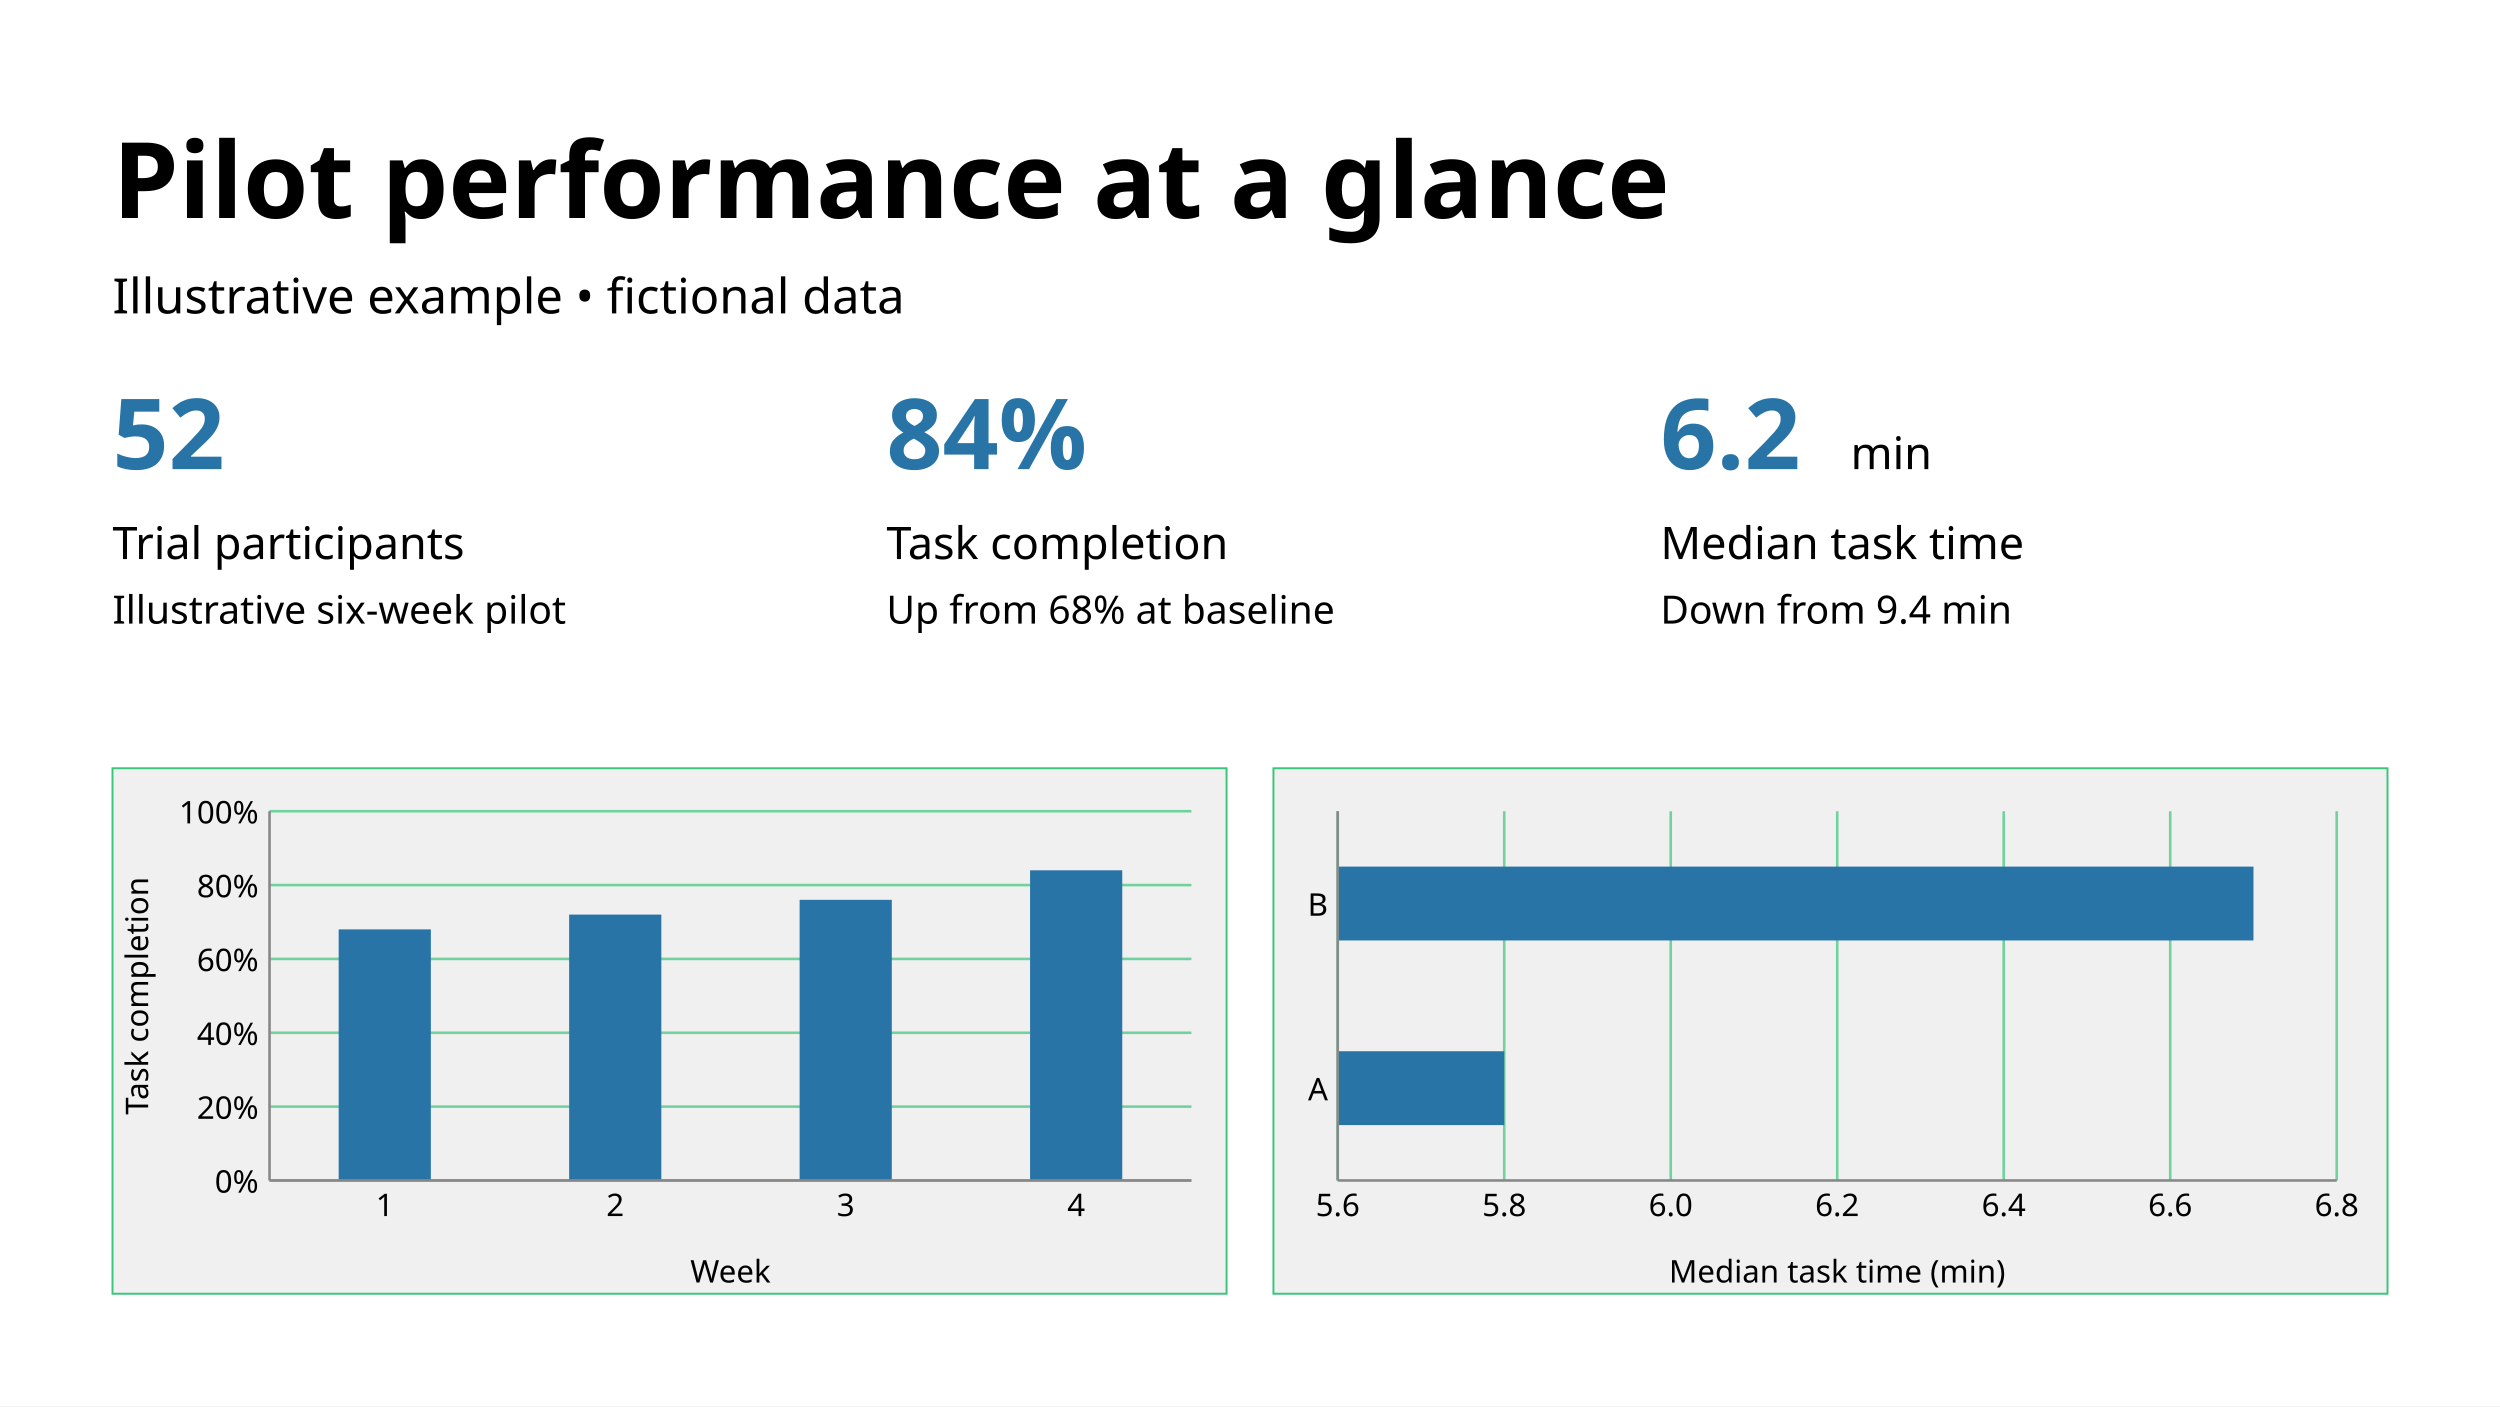
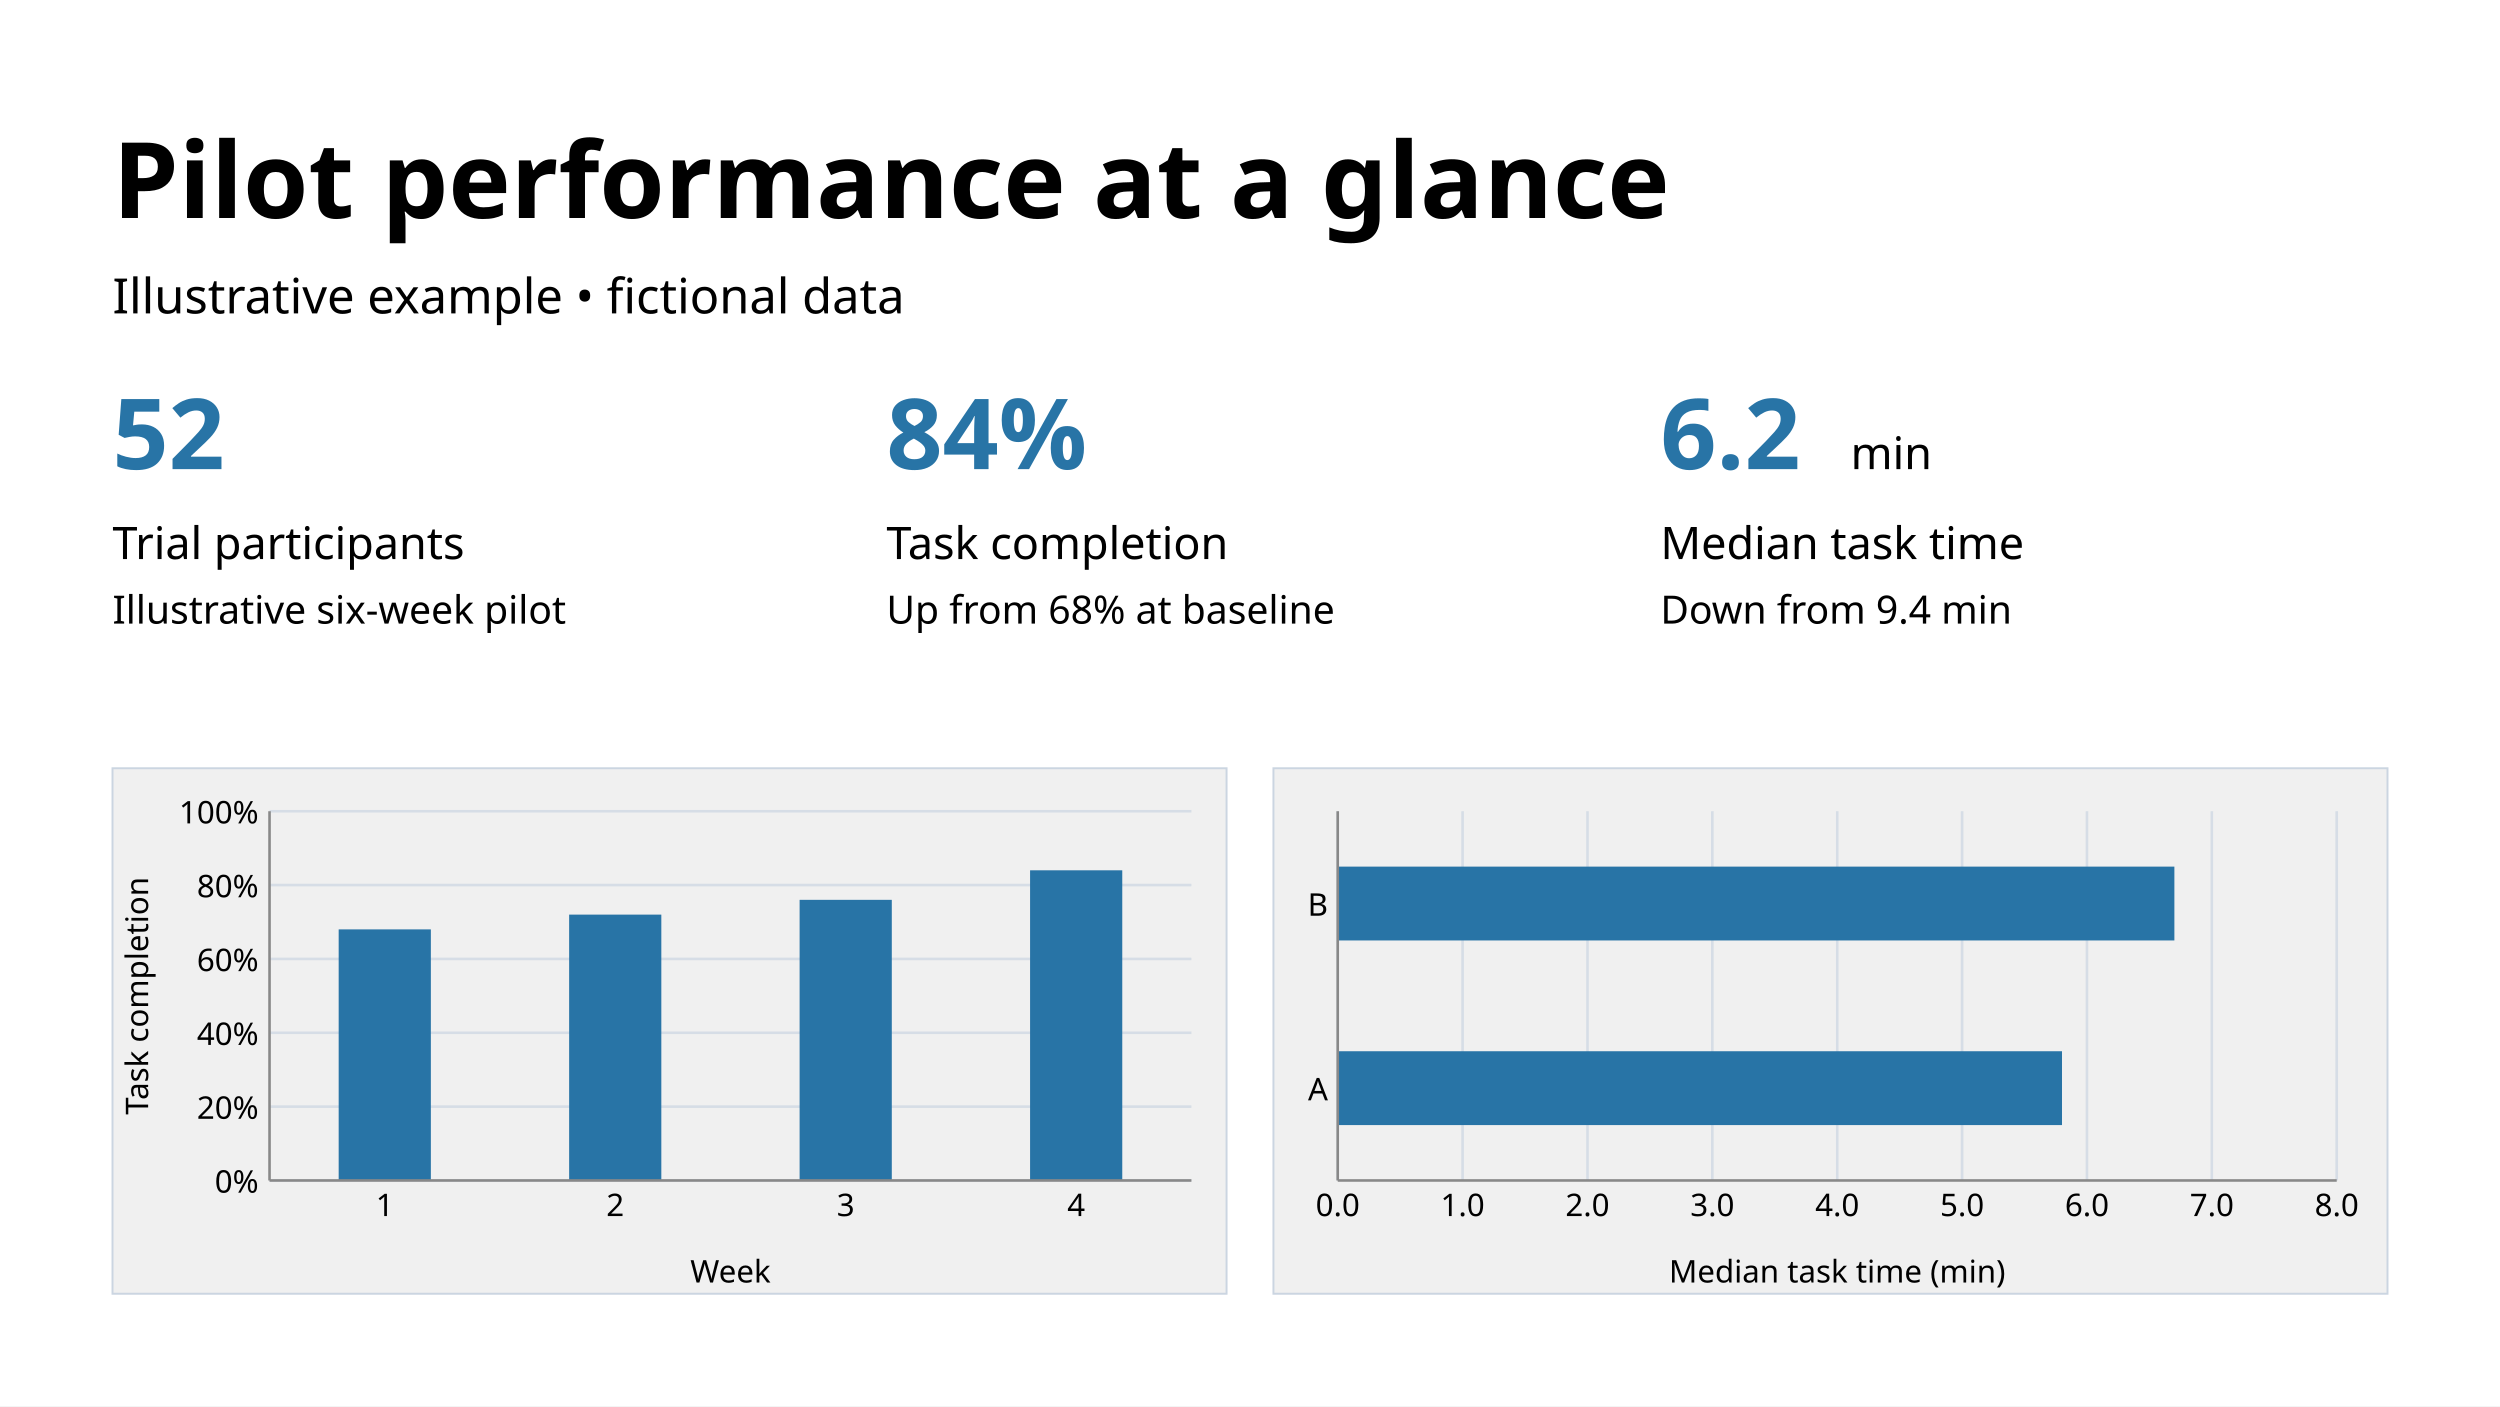
<svg xmlns="http://www.w3.org/2000/svg" aria-label="Pilot performance at a glance" aria-roledescription="slide" height="720" role="group" viewBox="0 0 1280 720" width="1280">
  <rect aria-hidden="true" fill="#FFFFFF" height="720" opacity="1" width="1280" x="0" y="0" />
  <g>
    <text fill="#000000" font-family="Aptos Display, sans-serif" font-size="54" font-weight="700" style="white-space:pre" text-anchor="start" x="57.6" xml:space="preserve" y="111.6">Pilot performance at a glance</text>
  </g>
  <g>
    <text fill="#000000" font-family="Aptos, sans-serif" font-size="25" font-weight="400" style="white-space:pre" text-anchor="start" x="57.6" xml:space="preserve" y="160.48">Illustrative example • fictional data</text>
  </g>
  <g>
    <g>
      <text fill="#2874A6" font-family="Aptos Display, sans-serif" font-size="50.213" font-weight="800" style="white-space:pre" text-anchor="start" text-rendering="geometricPrecision" x="57.6" xml:space="preserve" y="240.193">
        <tspan x="57.6">52</tspan>
      </text>
    </g>
    <g>
      <text fill="#000000" font-family="Aptos, sans-serif" font-size="23" font-weight="500" style="white-space:pre" text-anchor="start" text-rendering="geometricPrecision" x="57.6" xml:space="preserve" y="286.24">
        <tspan x="57.6">Trial participants</tspan>
      </text>
    </g>
    <g>
      <text fill="#000000" font-family="Aptos, sans-serif" font-size="20" font-weight="400" style="white-space:pre" text-anchor="start" text-rendering="geometricPrecision" x="57.6" xml:space="preserve" y="319.3">
        <tspan x="57.6">Illustrative six-week pilot</tspan>
      </text>
    </g>
  </g>
  <g>
    <g>
      <text fill="#2874A6" font-family="Aptos Display, sans-serif" font-size="50.213" font-weight="800" style="white-space:pre" text-anchor="start" text-rendering="geometricPrecision" x="453.867" xml:space="preserve" y="240.193">
        <tspan x="453.867">84%</tspan>
      </text>
    </g>
    <g>
      <text fill="#000000" font-family="Aptos, sans-serif" font-size="23" font-weight="500" style="white-space:pre" text-anchor="start" text-rendering="geometricPrecision" x="453.867" xml:space="preserve" y="286.24">
        <tspan x="453.867">Task completion</tspan>
      </text>
    </g>
    <g>
      <text fill="#000000" font-family="Aptos, sans-serif" font-size="20" font-weight="400" style="white-space:pre" text-anchor="start" text-rendering="geometricPrecision" x="453.867" xml:space="preserve" y="319.3">
        <tspan x="453.867">Up from 68% at baseline</tspan>
      </text>
    </g>
  </g>
  <g>
    <g>
      <text fill="#2874A6" font-family="Aptos Display, sans-serif" font-size="50.213" font-weight="800" style="white-space:pre" text-anchor="start" text-rendering="geometricPrecision" x="850.133" xml:space="preserve" y="240.193">
        <tspan x="850.133">6.2</tspan>
      </text>
    </g>
    <g>
      <text fill="#000000" font-family="Aptos, sans-serif" font-size="23" font-weight="500" style="white-space:pre" text-anchor="start" text-rendering="geometricPrecision" x="947.513" xml:space="preserve" y="240.193">
        <tspan x="947.513">min</tspan>
      </text>
    </g>
    <g>
      <text fill="#000000" font-family="Aptos, sans-serif" font-size="23" font-weight="500" style="white-space:pre" text-anchor="start" text-rendering="geometricPrecision" x="850.133" xml:space="preserve" y="286.24">
        <tspan x="850.133">Median task time</tspan>
      </text>
    </g>
    <g>
      <text fill="#000000" font-family="Aptos, sans-serif" font-size="20" font-weight="400" style="white-space:pre" text-anchor="start" text-rendering="geometricPrecision" x="850.133" xml:space="preserve" y="319.3">
        <tspan x="850.133">Down from 9.4 min</tspan>
      </text>
    </g>
  </g>
  <g>
-     <rect fill="#F0F0F0" height="269.052" stroke="#3AC67A" stroke-width="1" width="570.4" x="57.6" y="393.348" />
+     <rect fill="#F0F0F0" height="269.052" stroke="#CBD5E1" stroke-width="1" width="570.4" x="57.6" y="393.348" />
    <g>
      <text fill="#000000" font-family="Aptos, sans-serif" font-size="16" font-weight="400" style="white-space:pre" text-anchor="middle" x="197" xml:space="preserve" y="622.64">1</text>
    </g>
    <g>
      <text fill="#000000" font-family="Aptos, sans-serif" font-size="16" font-weight="400" style="white-space:pre" text-anchor="middle" x="315" xml:space="preserve" y="622.64">2</text>
    </g>
    <g>
      <text fill="#000000" font-family="Aptos, sans-serif" font-size="16" font-weight="400" style="white-space:pre" text-anchor="middle" x="433" xml:space="preserve" y="622.64">3</text>
    </g>
    <g>
      <text fill="#000000" font-family="Aptos, sans-serif" font-size="16" font-weight="400" style="white-space:pre" text-anchor="middle" x="551" xml:space="preserve" y="622.64">4</text>
    </g>
-     <line stroke="#3AC67A" stroke-opacity="0.7" stroke-width="1.333" x1="138" x2="610" y1="604.4" y2="604.4" />
+     <line stroke="#CBD5E1" stroke-opacity="0.7" stroke-width="1.333" x1="138" x2="610" y1="604.4" y2="604.4" />
    <g>
      <text fill="#000000" font-family="Aptos, sans-serif" font-size="16" font-weight="400" style="white-space:pre" text-anchor="end" x="132.4" xml:space="preserve" y="610.64">0%</text>
    </g>
-     <line stroke="#3AC67A" stroke-opacity="0.7" stroke-width="1.333" x1="138" x2="610" y1="566.59" y2="566.59" />
+     <line stroke="#CBD5E1" stroke-opacity="0.7" stroke-width="1.333" x1="138" x2="610" y1="566.59" y2="566.59" />
    <g>
      <text fill="#000000" font-family="Aptos, sans-serif" font-size="16" font-weight="400" style="white-space:pre" text-anchor="end" x="132.4" xml:space="preserve" y="572.83">20%</text>
    </g>
-     <line stroke="#3AC67A" stroke-opacity="0.7" stroke-width="1.333" x1="138" x2="610" y1="528.779" y2="528.779" />
+     <line stroke="#CBD5E1" stroke-opacity="0.7" stroke-width="1.333" x1="138" x2="610" y1="528.779" y2="528.779" />
    <g>
      <text fill="#000000" font-family="Aptos, sans-serif" font-size="16" font-weight="400" style="white-space:pre" text-anchor="end" x="132.4" xml:space="preserve" y="535.019">40%</text>
    </g>
-     <line stroke="#3AC67A" stroke-opacity="0.7" stroke-width="1.333" x1="138" x2="610" y1="490.969" y2="490.969" />
+     <line stroke="#CBD5E1" stroke-opacity="0.7" stroke-width="1.333" x1="138" x2="610" y1="490.969" y2="490.969" />
    <g>
      <text fill="#000000" font-family="Aptos, sans-serif" font-size="16" font-weight="400" style="white-space:pre" text-anchor="end" x="132.4" xml:space="preserve" y="497.209">60%</text>
    </g>
-     <line stroke="#3AC67A" stroke-opacity="0.7" stroke-width="1.333" x1="138" x2="610" y1="453.158" y2="453.158" />
+     <line stroke="#CBD5E1" stroke-opacity="0.7" stroke-width="1.333" x1="138" x2="610" y1="453.158" y2="453.158" />
    <g>
      <text fill="#000000" font-family="Aptos, sans-serif" font-size="16" font-weight="400" style="white-space:pre" text-anchor="end" x="132.4" xml:space="preserve" y="459.398">80%</text>
    </g>
-     <line stroke="#3AC67A" stroke-opacity="0.7" stroke-width="1.333" x1="138" x2="610" y1="415.348" y2="415.348" />
+     <line stroke="#CBD5E1" stroke-opacity="0.7" stroke-width="1.333" x1="138" x2="610" y1="415.348" y2="415.348" />
    <g>
      <text fill="#000000" font-family="Aptos, sans-serif" font-size="16" font-weight="400" style="white-space:pre" text-anchor="end" x="132.4" xml:space="preserve" y="421.588">100%</text>
    </g>
    <rect fill="#2874A6" height="128.555" width="47.2" x="173.4" y="475.845" />
    <rect fill="#2874A6" height="136.117" width="47.2" x="291.4" y="468.283" />
    <rect fill="#2874A6" height="143.68" width="47.2" x="409.4" y="460.72" />
    <rect fill="#2874A6" height="158.804" width="47.2" x="527.4" y="445.596" />
    <line stroke="#888888" stroke-width="1.333" x1="138" x2="138" y1="415.348" y2="604.4" />
    <line stroke="#888888" stroke-width="1.333" x1="138" x2="610" y1="604.4" y2="604.4" />
    <g>
      <text fill="#000000" font-family="Aptos, sans-serif" font-size="16" font-weight="400" style="white-space:pre" text-anchor="middle" x="374" xml:space="preserve" y="656.64">Week</text>
    </g>
    <g transform="rotate(-90 69.6 509.874)">
      <g>
        <text fill="#000000" font-family="Aptos, sans-serif" font-size="16" font-weight="400" style="white-space:pre" text-anchor="middle" x="69.6" xml:space="preserve" y="516.114">Task completion</text>
      </g>
    </g>
  </g>
  <g>
-     <rect fill="#F0F0F0" height="269.052" stroke="#3AC67A" stroke-width="1" width="570.4" x="652" y="393.348" />
+     <rect fill="#F0F0F0" height="269.052" stroke="#CBD5E1" stroke-width="1" width="570.4" x="652" y="393.348" />
    <g>
      <text fill="#000000" font-family="Aptos, sans-serif" font-size="16" font-weight="400" style="white-space:pre" text-anchor="end" x="679.92" xml:space="preserve" y="563.377">A</text>
    </g>
    <g>
      <text fill="#000000" font-family="Aptos, sans-serif" font-size="16" font-weight="400" style="white-space:pre" text-anchor="end" x="679.92" xml:space="preserve" y="468.851">B</text>
    </g>
-     <line stroke="#3AC67A" stroke-opacity="0.7" stroke-width="1.333" x1="684.92" x2="684.92" y1="415.348" y2="604.4" />
+     <line stroke="#CBD5E1" stroke-opacity="0.7" stroke-width="1.333" x1="684.92" x2="684.92" y1="415.348" y2="604.4" />
    <g>
-       <text fill="#000000" font-family="Aptos, sans-serif" font-size="16" font-weight="400" style="white-space:pre" text-anchor="middle" x="684.92" xml:space="preserve" y="622.64">5.6</text>
+       <text fill="#000000" font-family="Aptos, sans-serif" font-size="16" font-weight="400" style="white-space:pre" text-anchor="middle" x="684.92" xml:space="preserve" y="622.64">0.0</text>
    </g>
-     <line stroke="#3AC67A" stroke-opacity="0.7" stroke-width="1.333" x1="770.167" x2="770.167" y1="415.348" y2="604.4" />
+     <line stroke="#CBD5E1" stroke-opacity="0.7" stroke-width="1.333" x1="748.855" x2="748.855" y1="415.348" y2="604.4" />
    <g>
-       <text fill="#000000" font-family="Aptos, sans-serif" font-size="16" font-weight="400" style="white-space:pre" text-anchor="middle" x="770.167" xml:space="preserve" y="622.64">5.8</text>
+       <text fill="#000000" font-family="Aptos, sans-serif" font-size="16" font-weight="400" style="white-space:pre" text-anchor="middle" x="748.855" xml:space="preserve" y="622.64">1.0</text>
    </g>
-     <line stroke="#3AC67A" stroke-opacity="0.7" stroke-width="1.333" x1="855.413" x2="855.413" y1="415.348" y2="604.4" />
+     <line stroke="#CBD5E1" stroke-opacity="0.7" stroke-width="1.333" x1="812.79" x2="812.79" y1="415.348" y2="604.4" />
    <g>
-       <text fill="#000000" font-family="Aptos, sans-serif" font-size="16" font-weight="400" style="white-space:pre" text-anchor="middle" x="855.413" xml:space="preserve" y="622.64">6.0</text>
+       <text fill="#000000" font-family="Aptos, sans-serif" font-size="16" font-weight="400" style="white-space:pre" text-anchor="middle" x="812.79" xml:space="preserve" y="622.64">2.0</text>
    </g>
-     <line stroke="#3AC67A" stroke-opacity="0.7" stroke-width="1.333" x1="940.66" x2="940.66" y1="415.348" y2="604.4" />
+     <line stroke="#CBD5E1" stroke-opacity="0.7" stroke-width="1.333" x1="876.725" x2="876.725" y1="415.348" y2="604.4" />
    <g>
-       <text fill="#000000" font-family="Aptos, sans-serif" font-size="16" font-weight="400" style="white-space:pre" text-anchor="middle" x="940.66" xml:space="preserve" y="622.64">6.2</text>
+       <text fill="#000000" font-family="Aptos, sans-serif" font-size="16" font-weight="400" style="white-space:pre" text-anchor="middle" x="876.725" xml:space="preserve" y="622.64">3.0</text>
    </g>
-     <line stroke="#3AC67A" stroke-opacity="0.7" stroke-width="1.333" x1="1025.907" x2="1025.907" y1="415.348" y2="604.4" />
+     <line stroke="#CBD5E1" stroke-opacity="0.7" stroke-width="1.333" x1="940.66" x2="940.66" y1="415.348" y2="604.4" />
    <g>
-       <text fill="#000000" font-family="Aptos, sans-serif" font-size="16" font-weight="400" style="white-space:pre" text-anchor="middle" x="1025.907" xml:space="preserve" y="622.64">6.4</text>
+       <text fill="#000000" font-family="Aptos, sans-serif" font-size="16" font-weight="400" style="white-space:pre" text-anchor="middle" x="940.66" xml:space="preserve" y="622.64">4.0</text>
    </g>
-     <line stroke="#3AC67A" stroke-opacity="0.7" stroke-width="1.333" x1="1111.153" x2="1111.153" y1="415.348" y2="604.4" />
+     <line stroke="#CBD5E1" stroke-opacity="0.7" stroke-width="1.333" x1="1004.595" x2="1004.595" y1="415.348" y2="604.4" />
    <g>
-       <text fill="#000000" font-family="Aptos, sans-serif" font-size="16" font-weight="400" style="white-space:pre" text-anchor="middle" x="1111.153" xml:space="preserve" y="622.64">6.6</text>
+       <text fill="#000000" font-family="Aptos, sans-serif" font-size="16" font-weight="400" style="white-space:pre" text-anchor="middle" x="1004.595" xml:space="preserve" y="622.64">5.0</text>
    </g>
-     <line stroke="#3AC67A" stroke-opacity="0.7" stroke-width="1.333" x1="1196.4" x2="1196.4" y1="415.348" y2="604.4" />
+     <line stroke="#CBD5E1" stroke-opacity="0.7" stroke-width="1.333" x1="1068.53" x2="1068.53" y1="415.348" y2="604.4" />
    <g>
-       <text fill="#000000" font-family="Aptos, sans-serif" font-size="16" font-weight="400" style="white-space:pre" text-anchor="middle" x="1196.4" xml:space="preserve" y="622.64">6.8</text>
+       <text fill="#000000" font-family="Aptos, sans-serif" font-size="16" font-weight="400" style="white-space:pre" text-anchor="middle" x="1068.53" xml:space="preserve" y="622.64">6.0</text>
    </g>
-     <rect fill="#2874A6" height="37.81" width="85.247" x="684.92" y="538.232" />
-     <rect fill="#2874A6" height="37.81" width="468.857" x="684.92" y="443.706" />
+     <line stroke="#CBD5E1" stroke-opacity="0.7" stroke-width="1.333" x1="1132.465" x2="1132.465" y1="415.348" y2="604.4" />
+     <g>
+       <text fill="#000000" font-family="Aptos, sans-serif" font-size="16" font-weight="400" style="white-space:pre" text-anchor="middle" x="1132.465" xml:space="preserve" y="622.64">7.0</text>
+     </g>
+     <line stroke="#CBD5E1" stroke-opacity="0.7" stroke-width="1.333" x1="1196.4" x2="1196.4" y1="415.348" y2="604.4" />
+     <g>
+       <text fill="#000000" font-family="Aptos, sans-serif" font-size="16" font-weight="400" style="white-space:pre" text-anchor="middle" x="1196.4" xml:space="preserve" y="622.64">8.0</text>
+     </g>
+     <rect fill="#2874A6" height="37.81" width="370.823" x="684.92" y="538.232" />
+     <rect fill="#2874A6" height="37.81" width="428.365" x="684.92" y="443.706" />
    <line stroke="#888888" stroke-width="1.333" x1="684.92" x2="684.92" y1="415.348" y2="604.4" />
    <line stroke="#888888" stroke-width="1.333" x1="684.92" x2="1196.4" y1="604.4" y2="604.4" />
    <g>
      <text fill="#000000" font-family="Aptos, sans-serif" font-size="16" font-weight="400" style="white-space:pre" text-anchor="middle" x="940.66" xml:space="preserve" y="656.64">Median task time (min)</text>
    </g>
  </g>
</svg>
